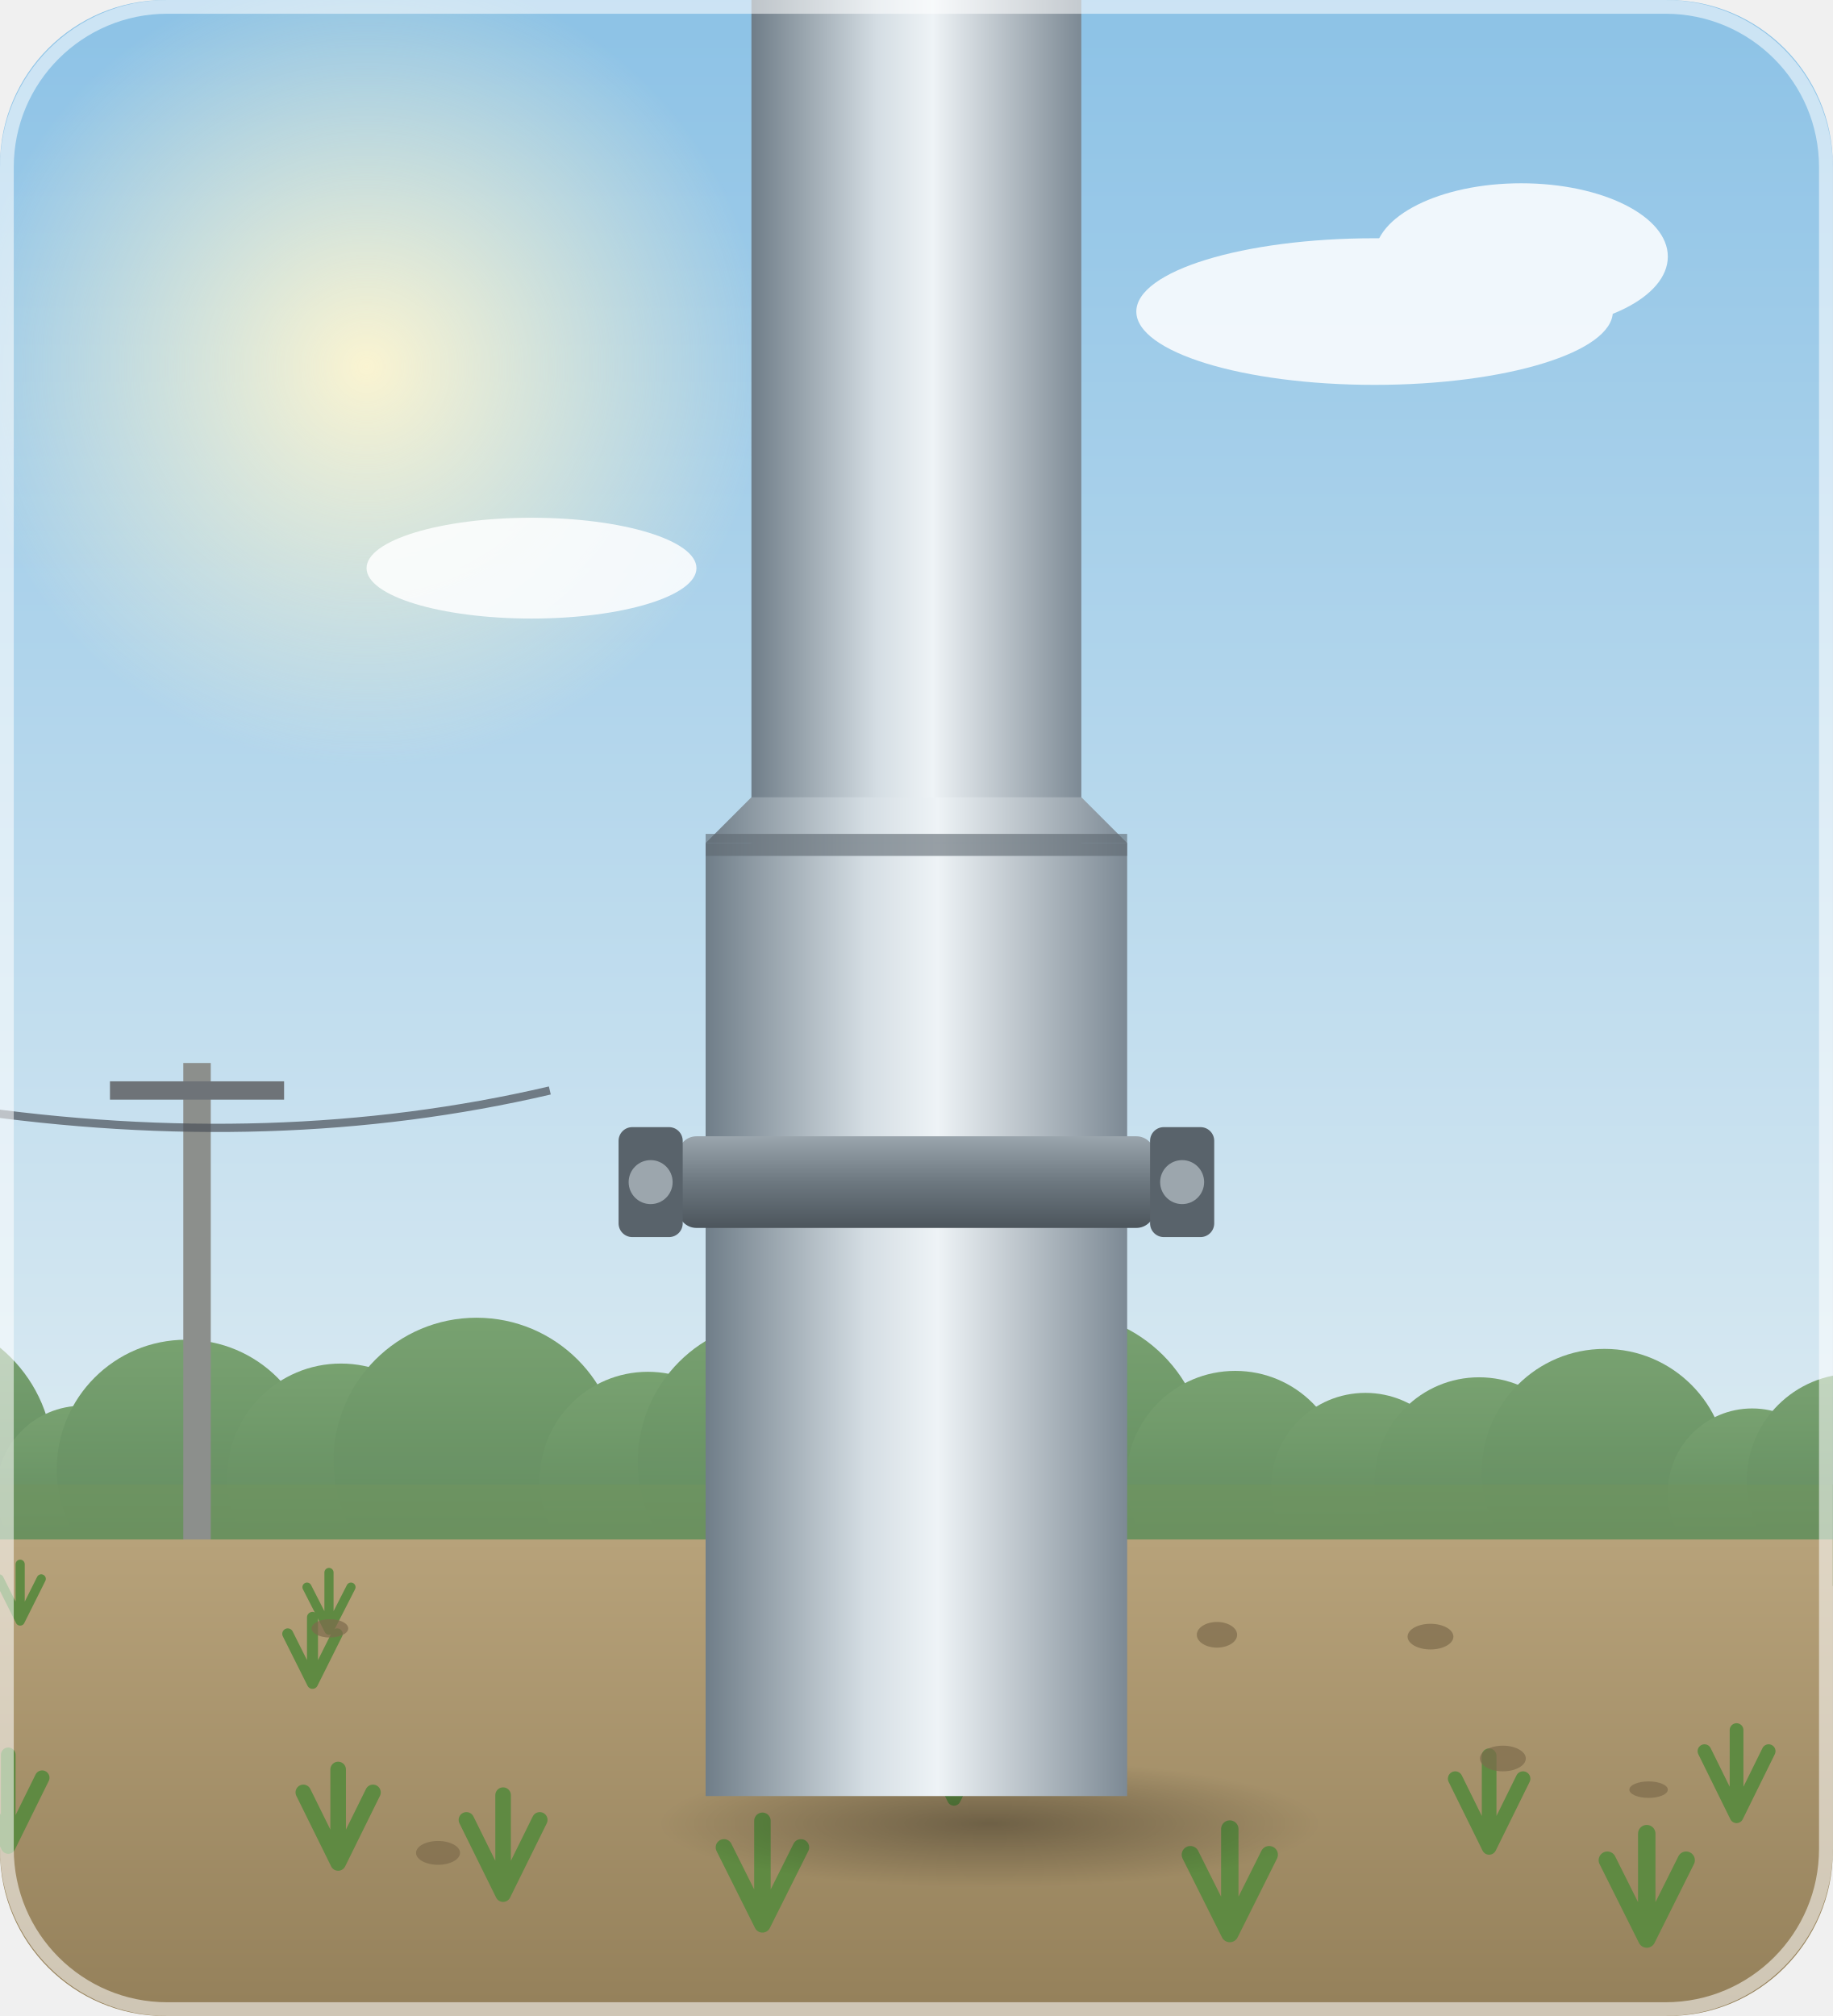
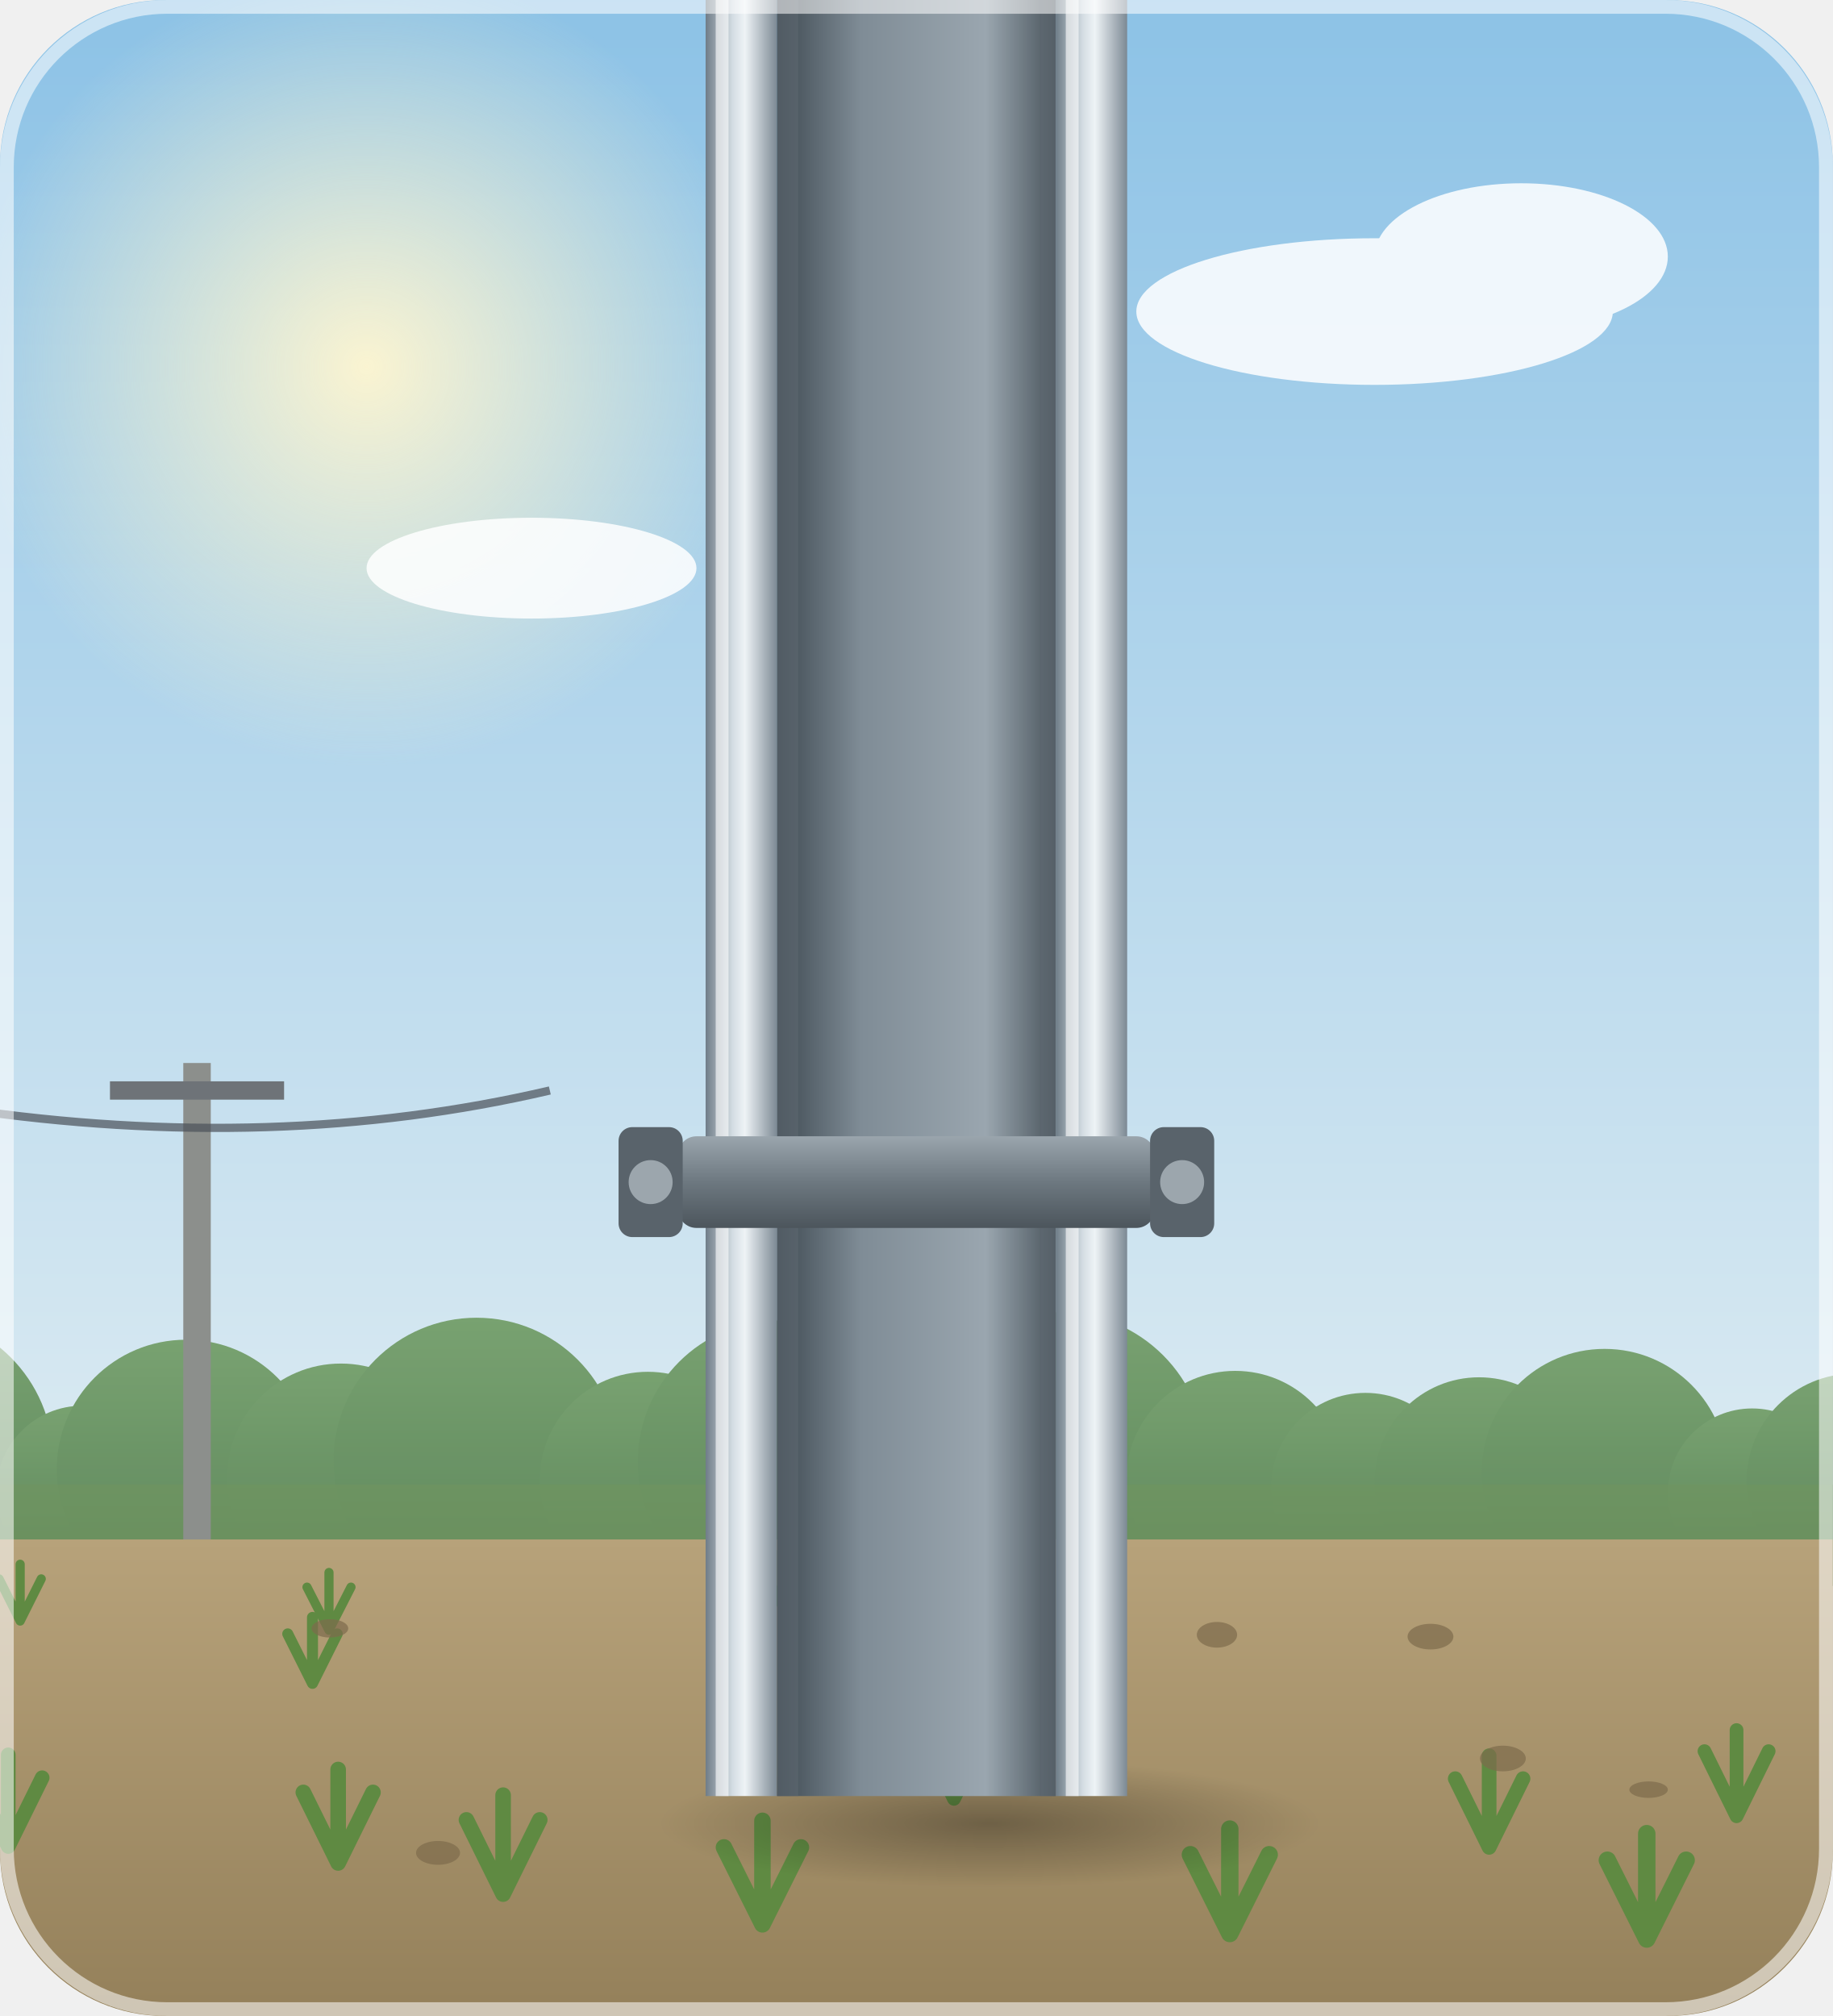
<svg xmlns="http://www.w3.org/2000/svg" viewBox="0 0 200 220" width="200" height="220">
  <defs>
    <linearGradient id="sky" x1="0" y1="0" x2="0" y2="1">
      <stop offset="0" stop-color="#8CC2E6" />
      <stop offset="0.75" stop-color="#DCEBF2" />
      <stop offset="1" stop-color="#F1F1E6" />
    </linearGradient>
    <linearGradient id="skyUp" x1="0" y1="0" x2="0" y2="1">
      <stop offset="0" stop-color="#4E95CF" />
      <stop offset="1" stop-color="#B9DCF0" />
    </linearGradient>
    <linearGradient id="skyGrey" x1="0" y1="0" x2="0" y2="1">
      <stop offset="0" stop-color="#8697A6" />
      <stop offset="1" stop-color="#D3DBE0" />
    </linearGradient>
    <linearGradient id="ground" x1="0" y1="0" x2="0" y2="1">
      <stop offset="0" stop-color="#B7A27A" />
      <stop offset="1" stop-color="#94805A" />
    </linearGradient>
    <linearGradient id="groundWet" x1="0" y1="0" x2="0" y2="1">
      <stop offset="0" stop-color="#8E7C5C" />
      <stop offset="1" stop-color="#6E5E43" />
    </linearGradient>
    <linearGradient id="grass" x1="0" y1="0" x2="0" y2="1">
      <stop offset="0" stop-color="#86AE5E" />
      <stop offset="1" stop-color="#5F8A42" />
    </linearGradient>
    <linearGradient id="trees" x1="0" y1="0" x2="0" y2="1">
      <stop offset="0" stop-color="#6E9A62" />
      <stop offset="1" stop-color="#4F7A4A" />
    </linearGradient>
    <linearGradient id="pcc" x1="0" y1="0" x2="1" y2="0">
      <stop offset="0" stop-color="#A29F96" />
      <stop offset="0.45" stop-color="#DAD7CF" />
      <stop offset="1" stop-color="#B3B0A7" />
    </linearGradient>
    <linearGradient id="pccSide" x1="0" y1="0" x2="1" y2="0">
      <stop offset="0" stop-color="#8E8B83" />
      <stop offset="1" stop-color="#77746D" />
    </linearGradient>
    <linearGradient id="steel" x1="0" y1="0" x2="1" y2="0">
      <stop offset="0" stop-color="#6F7D88" />
      <stop offset="0.38" stop-color="#D4DDE3" />
      <stop offset="0.55" stop-color="#EEF3F6" />
      <stop offset="1" stop-color="#7C8994" />
    </linearGradient>
-     <linearGradient id="steelDull" x1="0" y1="0" x2="1" y2="0">
-       <stop offset="0" stop-color="#6B6E70" />
-       <stop offset="0.45" stop-color="#A9ABA8" />
-       <stop offset="1" stop-color="#6E706F" />
+     <linearGradient id="steelWeb" x1="0" y1="0" x2="1" y2="0">
+       <stop offset="0" stop-color="#3F4A52" />
+       <stop offset="0.3" stop-color="#7F8C96" />
+       <stop offset="0.75" stop-color="#9AA6AF" />
+       <stop offset="1" stop-color="#4A555D" />
    </linearGradient>
    <linearGradient id="rust" x1="0" y1="0" x2="1" y2="1">
      <stop offset="0" stop-color="#C46A2B" />
      <stop offset="0.5" stop-color="#9A4517" />
      <stop offset="1" stop-color="#6E2E0E" />
    </linearGradient>
    <linearGradient id="rustLight" x1="0" y1="0" x2="0" y2="1">
      <stop offset="0" stop-color="#D98A45" stop-opacity="0.9" />
      <stop offset="1" stop-color="#A9541F" stop-opacity="0.2" />
    </linearGradient>
    <linearGradient id="core" x1="0" y1="0" x2="1" y2="0">
      <stop offset="0" stop-color="#8C887E" />
      <stop offset="0.5" stop-color="#ABA79C" />
      <stop offset="1" stop-color="#8C887E" />
    </linearGradient>
    <linearGradient id="void" x1="0" y1="0" x2="0" y2="1">
      <stop offset="0" stop-color="#2A241D" />
      <stop offset="1" stop-color="#4A3E31" />
    </linearGradient>
    <linearGradient id="muff" x1="0" y1="0" x2="1" y2="0">
      <stop offset="0" stop-color="#9F9A8E" />
      <stop offset="0.5" stop-color="#CFCABE" />
      <stop offset="1" stop-color="#A39E92" />
    </linearGradient>
    <linearGradient id="water" x1="0" y1="0" x2="0" y2="1">
      <stop offset="0" stop-color="#9DB8C6" />
      <stop offset="1" stop-color="#64849A" />
    </linearGradient>
    <linearGradient id="arm" x1="0" y1="0" x2="0" y2="1">
      <stop offset="0" stop-color="#9AA5AD" />
      <stop offset="0.5" stop-color="#6D7880" />
      <stop offset="1" stop-color="#4C555C" />
    </linearGradient>
    <linearGradient id="porc" x1="0" y1="0" x2="1" y2="0">
      <stop offset="0" stop-color="#8A4F2A" />
      <stop offset="0.45" stop-color="#D08A55" />
      <stop offset="1" stop-color="#7A4322" />
    </linearGradient>
    <linearGradient id="vest" x1="0" y1="0" x2="1" y2="0">
      <stop offset="0" stop-color="#E06D10" />
      <stop offset="0.5" stop-color="#FF8A2A" />
      <stop offset="1" stop-color="#D9640C" />
    </linearGradient>
    <linearGradient id="hive" x1="0" y1="0" x2="1" y2="0">
      <stop offset="0" stop-color="#6F6250" />
      <stop offset="0.5" stop-color="#B6A68A" />
      <stop offset="1" stop-color="#6F6250" />
    </linearGradient>
-     <linearGradient id="ladder" x1="0" y1="0" x2="1" y2="0">
-       <stop offset="0" stop-color="#D8DEE2" />
-       <stop offset="1" stop-color="#9CA6AD" />
+     <linearGradient id="poly" x1="0" y1="0" x2="1" y2="0">
+       <stop offset="0" stop-color="#6F777D" />
+       <stop offset="0.45" stop-color="#BCC3C8" />
+       <stop offset="1" stop-color="#737B81" />
    </linearGradient>
    <radialGradient id="sun" cx="0.5" cy="0.5" r="0.5">
      <stop offset="0" stop-color="#FFF6D0" stop-opacity="0.95" />
      <stop offset="1" stop-color="#FFF6D0" stop-opacity="0" />
    </radialGradient>
    <radialGradient id="shade" cx="0.5" cy="0.5" r="0.5">
      <stop offset="0" stop-color="#000000" stop-opacity="0.32" />
      <stop offset="1" stop-color="#000000" stop-opacity="0" />
    </radialGradient>
    <radialGradient id="soot" cx="0.5" cy="0.5" r="0.5">
      <stop offset="0" stop-color="#1E1A16" stop-opacity="0.75" />
      <stop offset="1" stop-color="#1E1A16" stop-opacity="0" />
    </radialGradient>
    <clipPath id="card">
      <rect x="0" y="0" width="200" height="220" rx="18" />
    </clipPath>
  </defs>
  <g clip-path="url(#card)">
    <rect width="200" height="220" fill="url(#sky)" />
    <circle cx="40" cy="40" r="44" fill="url(#sun)" />
    <g fill="#FFFFFF" opacity="0.85">
      <ellipse cx="150" cy="34" rx="26" ry="8" />
      <ellipse cx="166" cy="28" rx="16" ry="8" />
      <ellipse cx="58" cy="62" rx="18" ry="5.5" />
    </g>
    <g fill="url(#trees)" opacity="0.9">
      <circle cx="-10" cy="159.3" r="15.8" />
      <circle cx="9" cy="162.8" r="9.4" />
      <circle cx="20.3" cy="160.3" r="14.1" />
      <circle cx="37.2" cy="161.2" r="12.4" />
      <circle cx="52" cy="159.4" r="15.6" />
      <circle cx="70.7" cy="161.5" r="11.8" />
      <circle cx="85" cy="159.5" r="15.4" />
      <circle cx="103.5" cy="162.4" r="10.1" />
      <circle cx="115.6" cy="159.2" r="16" />
      <circle cx="134.8" cy="161.5" r="11.9" />
      <circle cx="149" cy="162.3" r="10.3" />
      <circle cx="161.4" cy="161.7" r="11.4" />
      <circle cx="175.1" cy="160.6" r="13.4" />
      <circle cx="191.2" cy="162.9" r="9.2" />
      <circle cx="202.3" cy="161.6" r="11.7" />
    </g>
    <rect x="0" y="162" width="200" height="8" fill="#6F955F" opacity="0.6" />
    <rect x="20" y="116" width="3" height="52" fill="#8C8F8C" />
    <rect x="12" y="118" width="19" height="2" fill="#6E7378" />
    <path d="M-4 121 Q 30 126 60 119" stroke="#4A5058" stroke-width="0.9" fill="none" opacity="0.7" />
    <rect x="0" y="168" width="200" height="52" fill="url(#ground)" />
    <path d="M2.2 176.9 l-2.3 -4.6 M2.2 176.9 l0 -6.2 M2.2 176.9 l2.3 -4.6" stroke="#5F8A42" stroke-width="1" stroke-linecap="round" />
    <path d="M34.1 183.7 l-2.7 -5.4 M34.1 183.7 l0 -7.2 M34.1 183.7 l2.7 -5.4" stroke="#5F8A42" stroke-width="1.2" stroke-linecap="round" />
    <path d="M54.9 206.7 l-4 -8.1 M54.9 206.7 l0 -10.8 M54.9 206.7 l4 -8.1" stroke="#5F8A42" stroke-width="1.7" stroke-linecap="round" />
    <path d="M83.2 210 l-4.2 -8.4 M83.2 210 l0 -11.3 M83.2 210 l4.2 -8.4" stroke="#5F8A42" stroke-width="1.8" stroke-linecap="round" />
    <path d="M179.7 211.6 l-4.3 -8.6 M179.7 211.6 l0 -11.5 M179.7 211.6 l4.3 -8.6" stroke="#5F8A42" stroke-width="1.9" stroke-linecap="round" />
    <path d="M189.5 198.2 l-3.5 -7.1 M189.5 198.2 l0 -9.4 M189.5 198.2 l3.5 -7.1" stroke="#5F8A42" stroke-width="1.5" stroke-linecap="round" />
    <path d="M134.2 211 l-4.3 -8.6 M134.2 211 l0 -11.4 M134.2 211 l4.3 -8.6" stroke="#5F8A42" stroke-width="1.9" stroke-linecap="round" />
    <path d="M108.7 180 l-2.5 -5 M108.7 180 l0 -6.6 M108.7 180 l2.5 -5" stroke="#5F8A42" stroke-width="1.1" stroke-linecap="round" />
    <path d="M104.1 196.3 l-3.4 -6.9 M104.1 196.3 l0 -9.1 M104.1 196.3 l3.4 -6.9" stroke="#5F8A42" stroke-width="1.5" stroke-linecap="round" />
    <path d="M35.9 177.9 l-2.4 -4.7 M35.9 177.9 l0 -6.3 M35.9 177.9 l2.4 -4.7" stroke="#5F8A42" stroke-width="1" stroke-linecap="round" />
    <path d="M36.9 203.3 l-3.8 -7.7 M36.9 203.3 l0 -10.2 M36.9 203.3 l3.8 -7.7" stroke="#5F8A42" stroke-width="1.7" stroke-linecap="round" />
    <path d="M162.5 201.6 l-3.7 -7.5 M162.5 201.6 l0 -10 M162.5 201.6 l3.7 -7.5" stroke="#5F8A42" stroke-width="1.6" stroke-linecap="round" />
    <path d="M85.3 175.2 l-2.2 -4.4 M85.3 175.2 l0 -5.9 M85.3 175.2 l2.2 -4.4" stroke="#5F8A42" stroke-width="1" stroke-linecap="round" />
    <path d="M0.9 201.5 l-3.7 -7.5 M0.9 201.5 l0 -10 M0.9 201.5 l3.7 -7.5" stroke="#5F8A42" stroke-width="1.6" stroke-linecap="round" />
    <ellipse cx="105.9" cy="192.1" rx="1.4" ry="0.9" fill="#7D6B4C" opacity="0.7" />
    <ellipse cx="36" cy="177.7" rx="2" ry="1" fill="#7D6B4C" opacity="0.7" />
    <ellipse cx="111" cy="190.9" rx="2" ry="1.3" fill="#7D6B4C" opacity="0.7" />
    <ellipse cx="156.1" cy="178.6" rx="2.5" ry="1.4" fill="#7D6B4C" opacity="0.7" />
    <ellipse cx="164" cy="191.9" rx="2.5" ry="1.4" fill="#7D6B4C" opacity="0.7" />
    <ellipse cx="47.8" cy="202.2" rx="2.4" ry="1.3" fill="#7D6B4C" opacity="0.7" />
    <ellipse cx="179.9" cy="195.3" rx="2.1" ry="0.9" fill="#7D6B4C" opacity="0.7" />
    <ellipse cx="132.8" cy="178.4" rx="2.2" ry="1.4" fill="#7D6B4C" opacity="0.7" />
    <ellipse cx="108" cy="199" rx="36" ry="7" fill="url(#shade)" />
-     <g>
-       <rect x="77" y="92" width="46" height="104" fill="url(#steel)" />
-       <rect x="82" y="-12" width="36" height="104" fill="url(#steel)" />
-       <path d="M77 92 L82 87 L118 87 L123 92 Z" fill="url(#steel)" />
-       <rect x="77" y="91" width="46" height="2.4" fill="#5E6870" opacity="0.6" />
+     <g class="pole-hbeam">
+       <polygon points="77,196 84.8,196 84.8,-12 77,-12" fill="url(#steel)" />
+       <polygon points="84.8,196 115.2,196 115.2,-12 84.8,-12" fill="url(#steelWeb)" />
+       <polygon points="115.2,196 123,196 123,-12 115.2,-12" fill="url(#steel)" />
+       <polygon points="84.8,196 87.1,196 87.1,-12 84.8,-12" fill="#5E6870" opacity="0.6" />
+       <polygon points="115.2,196 113.6,196 113.6,-12 115.2,-12" fill="#5E6870" opacity="0.6" />
+       <path d="M78.8 196 L78.8 -12" stroke="#FFFFFF" stroke-width="1.4" opacity="0.6" />
+       <path d="M117 196 L117 -12" stroke="#FFFFFF" stroke-width="1.4" opacity="0.6" />
    </g>
    <rect x="77" y="126" width="46" height="6" rx="1" fill="#5E6870" opacity="0.5" />
    <rect x="74" y="124" width="52" height="10" rx="2" fill="url(#arm)" />
    <rect x="67.5" y="123" width="7" height="12" rx="1.5" fill="#59636B" />
    <circle cx="71" cy="129" r="2.4" fill="#9CA6AD" />
    <rect x="125.5" y="123" width="7" height="12" rx="1.5" fill="#59636B" />
    <circle cx="129" cy="129" r="2.4" fill="#9CA6AD" />
  </g>
  <rect x="0.75" y="0.75" width="198.5" height="218.5" rx="17.5" fill="none" stroke="#FFFFFF" stroke-opacity="0.55" stroke-width="1.5" />
</svg>
